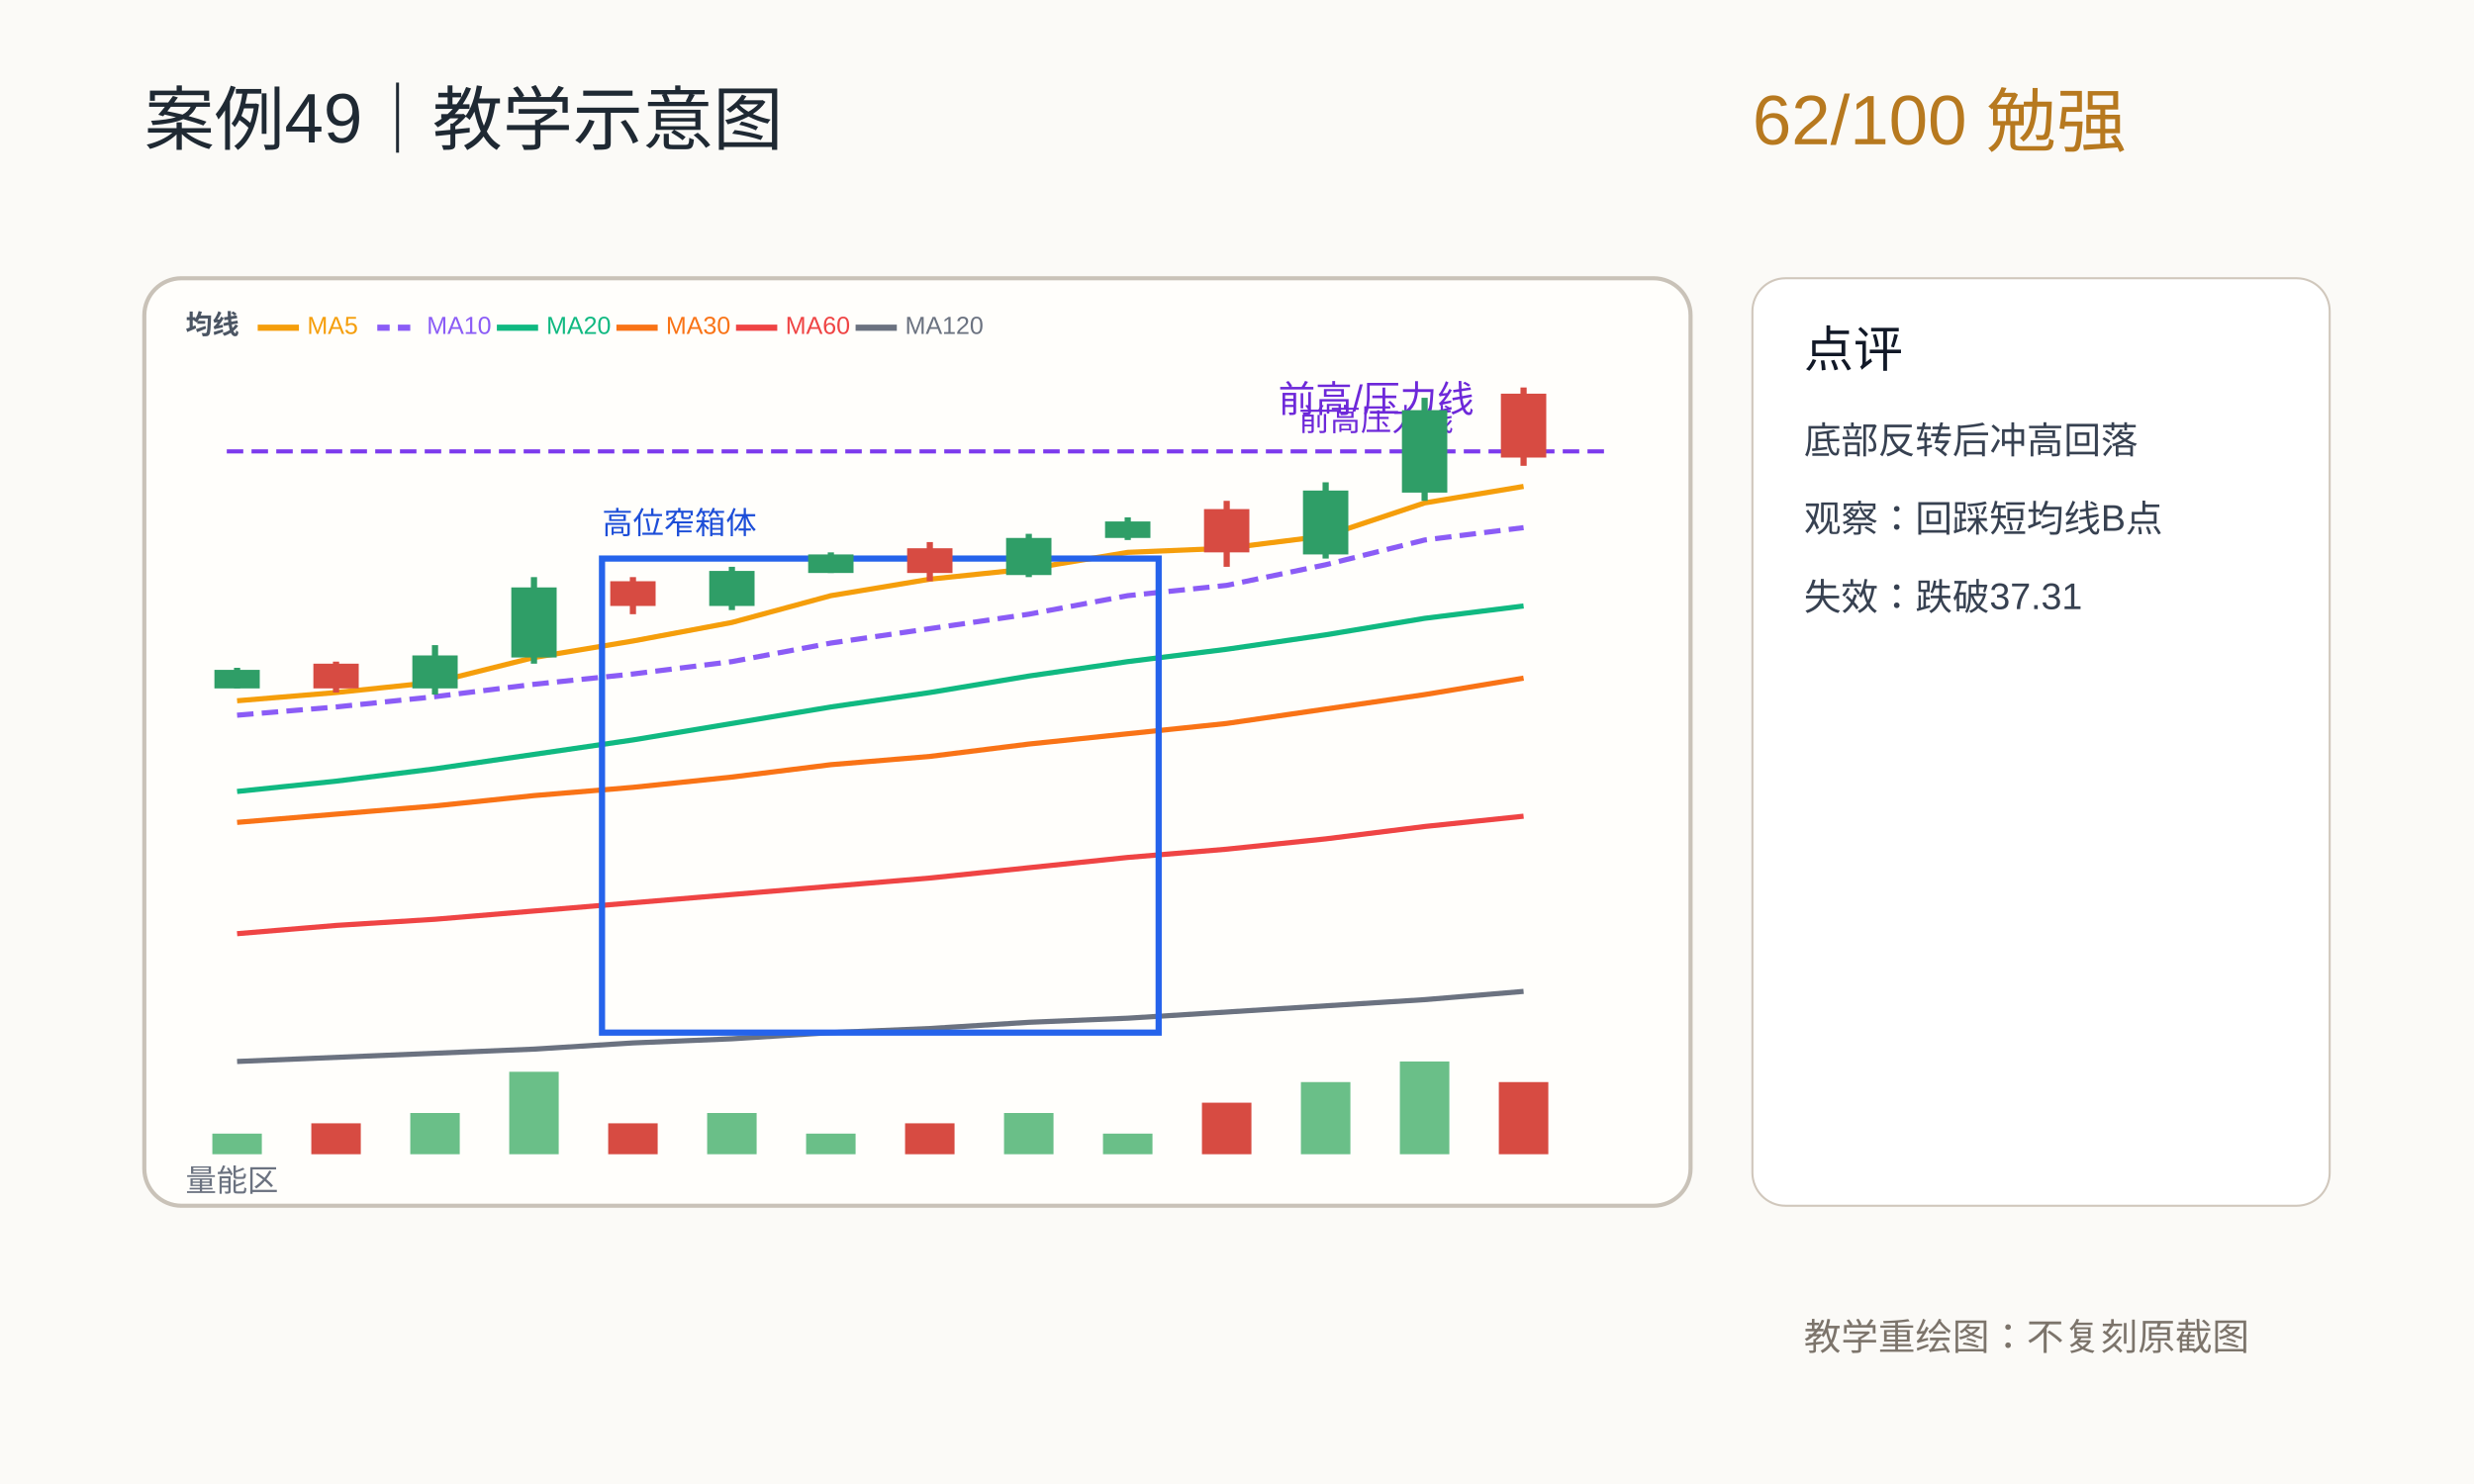
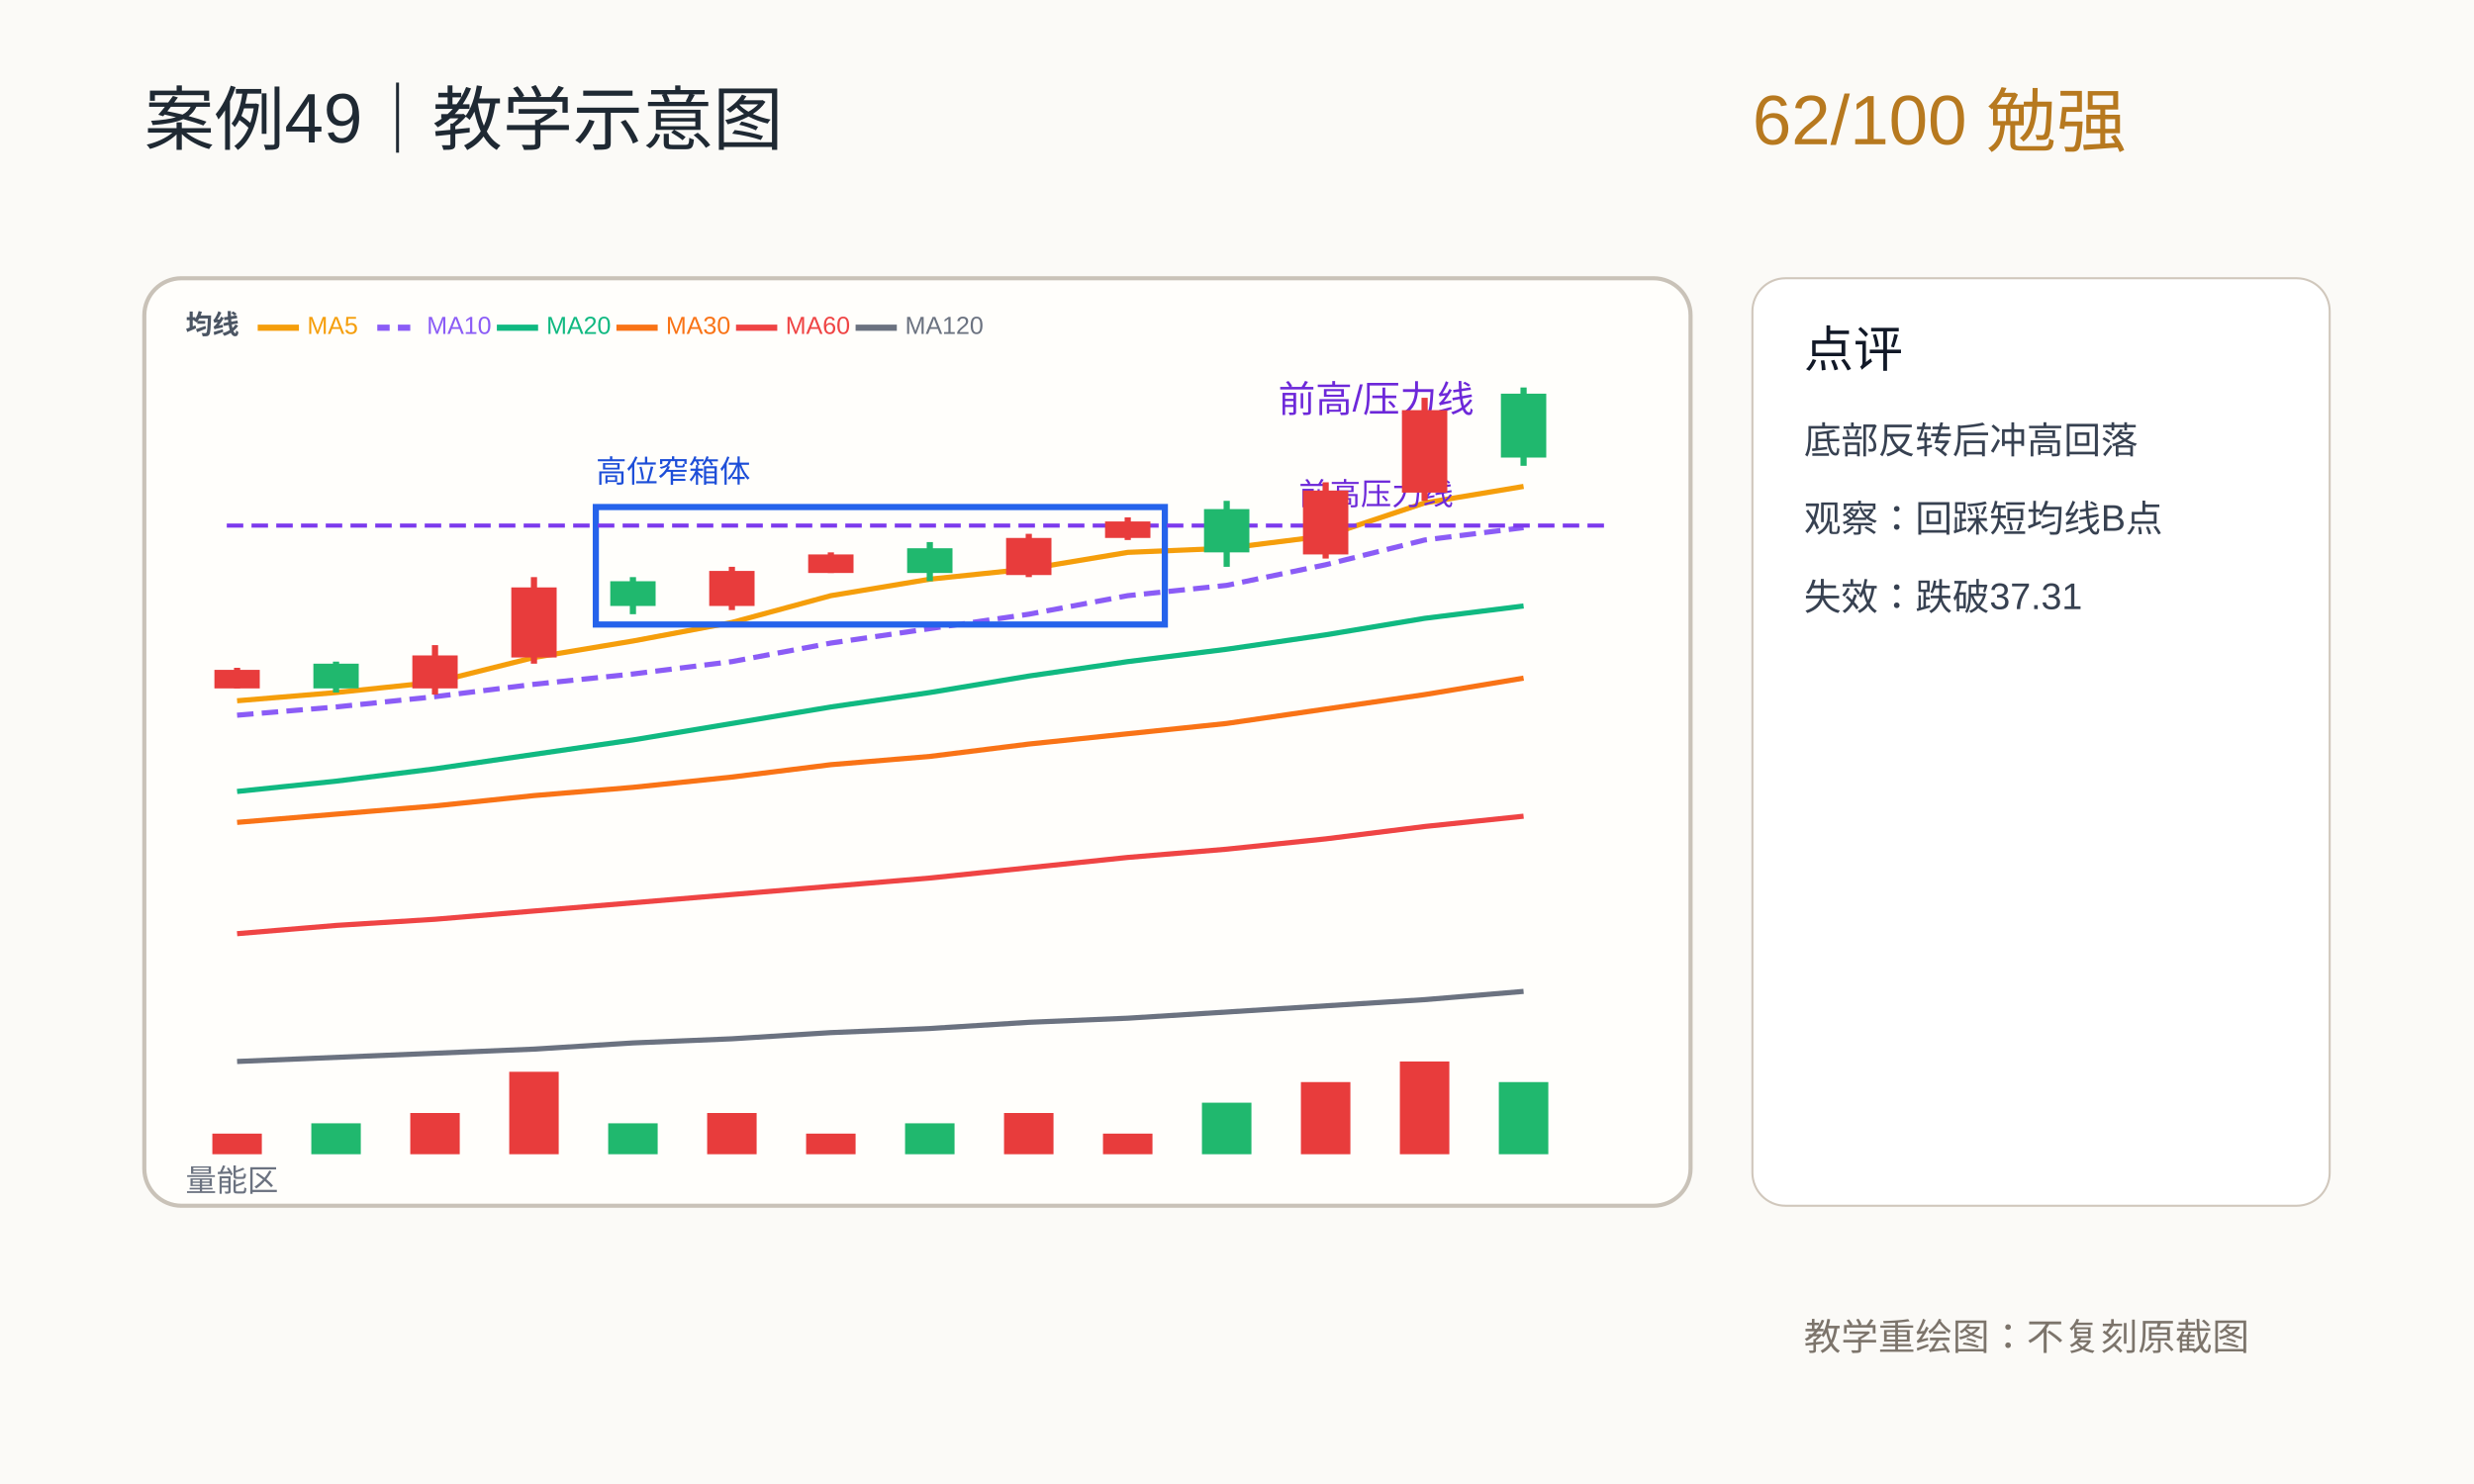
<svg xmlns="http://www.w3.org/2000/svg" width="1200" height="720" viewBox="0 0 1200 720">
  <rect width="1200" height="720" fill="#fbfaf7" />
  <rect x="70" y="135" width="750" height="450" rx="18" fill="#fffefb" stroke="#c9c2b8" stroke-width="2" />
  <text x="70" y="70" font-size="34" font-family="PingFang SC, Arial" fill="#1f2933">案例49｜教学示意图</text>
  <text x="850" y="70" font-size="34" font-family="PingFang SC, Arial" fill="#b7791f">62/100  勉强</text>
  <text x="620" y="200" font-size="18" font-family="PingFang SC, Arial" fill="#6d28d9">前高/压力线</text>
  <text x="90" y="162" font-size="13" font-family="PingFang SC, Arial" fill="#4b5563" font-weight="bold">均线</text>
  <line x1="125" y1="159" x2="145" y2="159" stroke="#f59e0b" stroke-width="3" />
  <text x="149" y="162" font-size="12" font-family="PingFang SC, Arial" fill="#f59e0b">MA5</text>
  <line x1="183" y1="159" x2="203" y2="159" stroke="#8b5cf6" stroke-width="3" stroke-dasharray="6,4" />
  <text x="207" y="162" font-size="12" font-family="PingFang SC, Arial" fill="#8b5cf6">MA10</text>
  <line x1="241" y1="159" x2="261" y2="159" stroke="#10b981" stroke-width="3" />
  <text x="265" y="162" font-size="12" font-family="PingFang SC, Arial" fill="#10b981">MA20</text>
  <line x1="299" y1="159" x2="319" y2="159" stroke="#f97316" stroke-width="3" />
  <text x="323" y="162" font-size="12" font-family="PingFang SC, Arial" fill="#f97316">MA30</text>
  <line x1="357" y1="159" x2="377" y2="159" stroke="#ef4444" stroke-width="3" />
  <text x="381" y="162" font-size="12" font-family="PingFang SC, Arial" fill="#ef4444">MA60</text>
  <line x1="415" y1="159" x2="435" y2="159" stroke="#6b7280" stroke-width="3" />
  <text x="439" y="162" font-size="12" font-family="PingFang SC, Arial" fill="#6b7280">MA120</text>
  <polyline points="115,340 163,336 211,331 259,319 307,311 355,302 403,289 451,281 499,276 547,268 595,266 643,260 691,244 739,236" fill="none" stroke="#f59e0b" stroke-width="2.5" />
  <polyline points="115,347 163,343 211,338 259,332 307,327 355,321 403,312 451,305 499,298 547,289 595,284 643,274 691,262 739,256" fill="none" stroke="#8b5cf6" stroke-width="2.5" stroke-dasharray="8,4" />
  <polyline points="115,384 163,379 211,373 259,366 307,359 355,351 403,343 451,336 499,328 547,321 595,315 643,308 691,300 739,294" fill="none" stroke="#10b981" stroke-width="2.5" />
  <polyline points="115,399 163,395 211,391 259,386 307,382 355,377 403,371 451,367 499,361 547,356 595,351 643,344 691,337 739,329" fill="none" stroke="#f97316" stroke-width="2.5" />
  <polyline points="115,453 163,449 211,446 259,442 307,438 355,434 403,430 451,426 499,421 547,416 595,412 643,407 691,401 739,396" fill="none" stroke="#ef4444" stroke-width="2.5" />
  <polyline points="115,515 163,513 211,511 259,509 307,506 355,504 403,501 451,499 499,496 547,494 595,491 643,488 691,485 739,481" fill="none" stroke="#6b7280" stroke-width="2.5" />
-   <line x1="110" y1="219" x2="780" y2="219" stroke="#7c3aed" stroke-width="2" stroke-dasharray="8,4" />
-   <text x="630" y="209" font-size="15" font-family="PingFang SC, Arial" fill="#6d28d9">前高压力线</text>
-   <rect x="292" y="271" width="270" height="230" fill="none" stroke="#2563eb" stroke-width="3" />
-   <text x="292" y="259" font-size="15" font-family="PingFang SC, Arial" fill="#1d4ed8">高位窄箱体</text>
-   <line x1="115" y1="324" x2="115" y2="334" stroke="#2f9e67" stroke-width="3" />
-   <rect x="104" y="325" width="22" height="9" fill="#2f9e67" />
-   <line x1="163" y1="321" x2="163" y2="336" stroke="#d74b42" stroke-width="3" />
-   <rect x="152" y="322" width="22" height="12" fill="#d74b42" />
-   <line x1="211" y1="313" x2="211" y2="337" stroke="#2f9e67" stroke-width="3" />
-   <rect x="200" y="318" width="22" height="16" fill="#2f9e67" />
-   <line x1="259" y1="280" x2="259" y2="322" stroke="#2f9e67" stroke-width="3" />
-   <rect x="248" y="285" width="22" height="34" fill="#2f9e67" />
-   <line x1="307" y1="280" x2="307" y2="298" stroke="#d74b42" stroke-width="3" />
-   <rect x="296" y="282" width="22" height="12" fill="#d74b42" />
-   <line x1="355" y1="275" x2="355" y2="296" stroke="#2f9e67" stroke-width="3" />
-   <rect x="344" y="277" width="22" height="17" fill="#2f9e67" />
-   <line x1="403" y1="268" x2="403" y2="278" stroke="#2f9e67" stroke-width="3" />
-   <rect x="392" y="269" width="22" height="9" fill="#2f9e67" />
-   <line x1="451" y1="263" x2="451" y2="282" stroke="#d74b42" stroke-width="3" />
-   <rect x="440" y="266" width="22" height="12" fill="#d74b42" />
-   <line x1="499" y1="259" x2="499" y2="280" stroke="#2f9e67" stroke-width="3" />
-   <rect x="488" y="261" width="22" height="18" fill="#2f9e67" />
-   <line x1="547" y1="251" x2="547" y2="262" stroke="#2f9e67" stroke-width="3" />
-   <rect x="536" y="253" width="22" height="8" fill="#2f9e67" />
-   <line x1="595" y1="243" x2="595" y2="275" stroke="#d74b42" stroke-width="3" />
-   <rect x="584" y="247" width="22" height="21" fill="#d74b42" />
-   <line x1="643" y1="234" x2="643" y2="271" stroke="#2f9e67" stroke-width="3" />
-   <rect x="632" y="238" width="22" height="31" fill="#2f9e67" />
-   <line x1="691" y1="193" x2="691" y2="243" stroke="#2f9e67" stroke-width="3" />
-   <rect x="680" y="199" width="22" height="40" fill="#2f9e67" />
-   <line x1="739" y1="188" x2="739" y2="226" stroke="#d74b42" stroke-width="3" />
-   <rect x="728" y="191" width="22" height="31" fill="#d74b42" />
-   <rect x="103" y="550" width="24" height="10" fill="#6abf88" />
-   <rect x="151" y="545" width="24" height="15" fill="#d74b42" />
-   <rect x="199" y="540" width="24" height="20" fill="#6abf88" />
-   <rect x="247" y="520" width="24" height="40" fill="#6abf88" />
-   <rect x="295" y="545" width="24" height="15" fill="#d74b42" />
-   <rect x="343" y="540" width="24" height="20" fill="#6abf88" />
-   <rect x="391" y="550" width="24" height="10" fill="#6abf88" />
-   <rect x="439" y="545" width="24" height="15" fill="#d74b42" />
-   <rect x="487" y="540" width="24" height="20" fill="#6abf88" />
-   <rect x="535" y="550" width="24" height="10" fill="#6abf88" />
-   <rect x="583" y="535" width="24" height="25" fill="#d74b42" />
-   <rect x="631" y="525" width="24" height="35" fill="#6abf88" />
-   <rect x="679" y="515" width="24" height="45" fill="#6abf88" />
-   <rect x="727" y="525" width="24" height="35" fill="#d74b42" />
+   <rect x="289" y="246" width="276" height="57" fill="none" stroke="#2563eb" stroke-width="3" />
+   <text x="289" y="234" font-size="15" font-family="PingFang SC, Arial" fill="#1d4ed8">高位窄箱体</text>
+   <line x1="110" y1="255" x2="780" y2="255" stroke="#7c3aed" stroke-width="2" stroke-dasharray="8,4" />
+   <text x="630" y="245" font-size="15" font-family="PingFang SC, Arial" fill="#6d28d9">前高压力线</text>
+   <line x1="115" y1="324" x2="115" y2="334" stroke="#e83c3c" stroke-width="3" />
+   <rect x="104" y="325" width="22" height="9" fill="#e83c3c" />
+   <line x1="163" y1="321" x2="163" y2="336" stroke="#20b86e" stroke-width="3" />
+   <rect x="152" y="322" width="22" height="12" fill="#20b86e" />
+   <line x1="211" y1="313" x2="211" y2="337" stroke="#e83c3c" stroke-width="3" />
+   <rect x="200" y="318" width="22" height="16" fill="#e83c3c" />
+   <line x1="259" y1="280" x2="259" y2="322" stroke="#e83c3c" stroke-width="3" />
+   <rect x="248" y="285" width="22" height="34" fill="#e83c3c" />
+   <line x1="307" y1="280" x2="307" y2="298" stroke="#20b86e" stroke-width="3" />
+   <rect x="296" y="282" width="22" height="12" fill="#20b86e" />
+   <line x1="355" y1="275" x2="355" y2="296" stroke="#e83c3c" stroke-width="3" />
+   <rect x="344" y="277" width="22" height="17" fill="#e83c3c" />
+   <line x1="403" y1="268" x2="403" y2="278" stroke="#e83c3c" stroke-width="3" />
+   <rect x="392" y="269" width="22" height="9" fill="#e83c3c" />
+   <line x1="451" y1="263" x2="451" y2="282" stroke="#20b86e" stroke-width="3" />
+   <rect x="440" y="266" width="22" height="12" fill="#20b86e" />
+   <line x1="499" y1="259" x2="499" y2="280" stroke="#e83c3c" stroke-width="3" />
+   <rect x="488" y="261" width="22" height="18" fill="#e83c3c" />
+   <line x1="547" y1="251" x2="547" y2="262" stroke="#e83c3c" stroke-width="3" />
+   <rect x="536" y="253" width="22" height="8" fill="#e83c3c" />
+   <line x1="595" y1="243" x2="595" y2="275" stroke="#20b86e" stroke-width="3" />
+   <rect x="584" y="247" width="22" height="21" fill="#20b86e" />
+   <line x1="643" y1="234" x2="643" y2="271" stroke="#e83c3c" stroke-width="3" />
+   <rect x="632" y="238" width="22" height="31" fill="#e83c3c" />
+   <line x1="691" y1="193" x2="691" y2="243" stroke="#e83c3c" stroke-width="3" />
+   <rect x="680" y="199" width="22" height="40" fill="#e83c3c" />
+   <line x1="739" y1="188" x2="739" y2="226" stroke="#20b86e" stroke-width="3" />
+   <rect x="728" y="191" width="22" height="31" fill="#20b86e" />
+   <rect x="103" y="550" width="24" height="10" fill="#e83c3c" />
+   <rect x="151" y="545" width="24" height="15" fill="#20b86e" />
+   <rect x="199" y="540" width="24" height="20" fill="#e83c3c" />
+   <rect x="247" y="520" width="24" height="40" fill="#e83c3c" />
+   <rect x="295" y="545" width="24" height="15" fill="#20b86e" />
+   <rect x="343" y="540" width="24" height="20" fill="#e83c3c" />
+   <rect x="391" y="550" width="24" height="10" fill="#e83c3c" />
+   <rect x="439" y="545" width="24" height="15" fill="#20b86e" />
+   <rect x="487" y="540" width="24" height="20" fill="#e83c3c" />
+   <rect x="535" y="550" width="24" height="10" fill="#e83c3c" />
+   <rect x="583" y="535" width="24" height="25" fill="#20b86e" />
+   <rect x="631" y="525" width="24" height="35" fill="#e83c3c" />
+   <rect x="679" y="515" width="24" height="45" fill="#e83c3c" />
+   <rect x="727" y="525" width="24" height="35" fill="#20b86e" />
  <text x="90" y="578" font-size="15" font-family="PingFang SC, Arial" fill="#6b7280">量能区</text>
  <rect x="850" y="135" width="280" height="450" rx="16" fill="#ffffff" stroke="#d0c7bc" />
  <text x="875" y="178" font-size="24" font-family="PingFang SC, Arial" fill="#111827">点评</text>
  <text x="875" y="220" font-size="18" font-family="PingFang SC, Arial" fill="#374151">底部反转后冲高回落</text>
  <text x="875" y="258" font-size="18" font-family="PingFang SC, Arial" fill="#374151">观察：回踩短均线B点</text>
  <text x="875" y="296" font-size="18" font-family="PingFang SC, Arial" fill="#374151">失效：跌破37.31</text>
  <text x="875" y="655" font-size="18" font-family="PingFang SC, Arial" fill="#7c746b">教学重绘图：不复刻原截图</text>
</svg>
